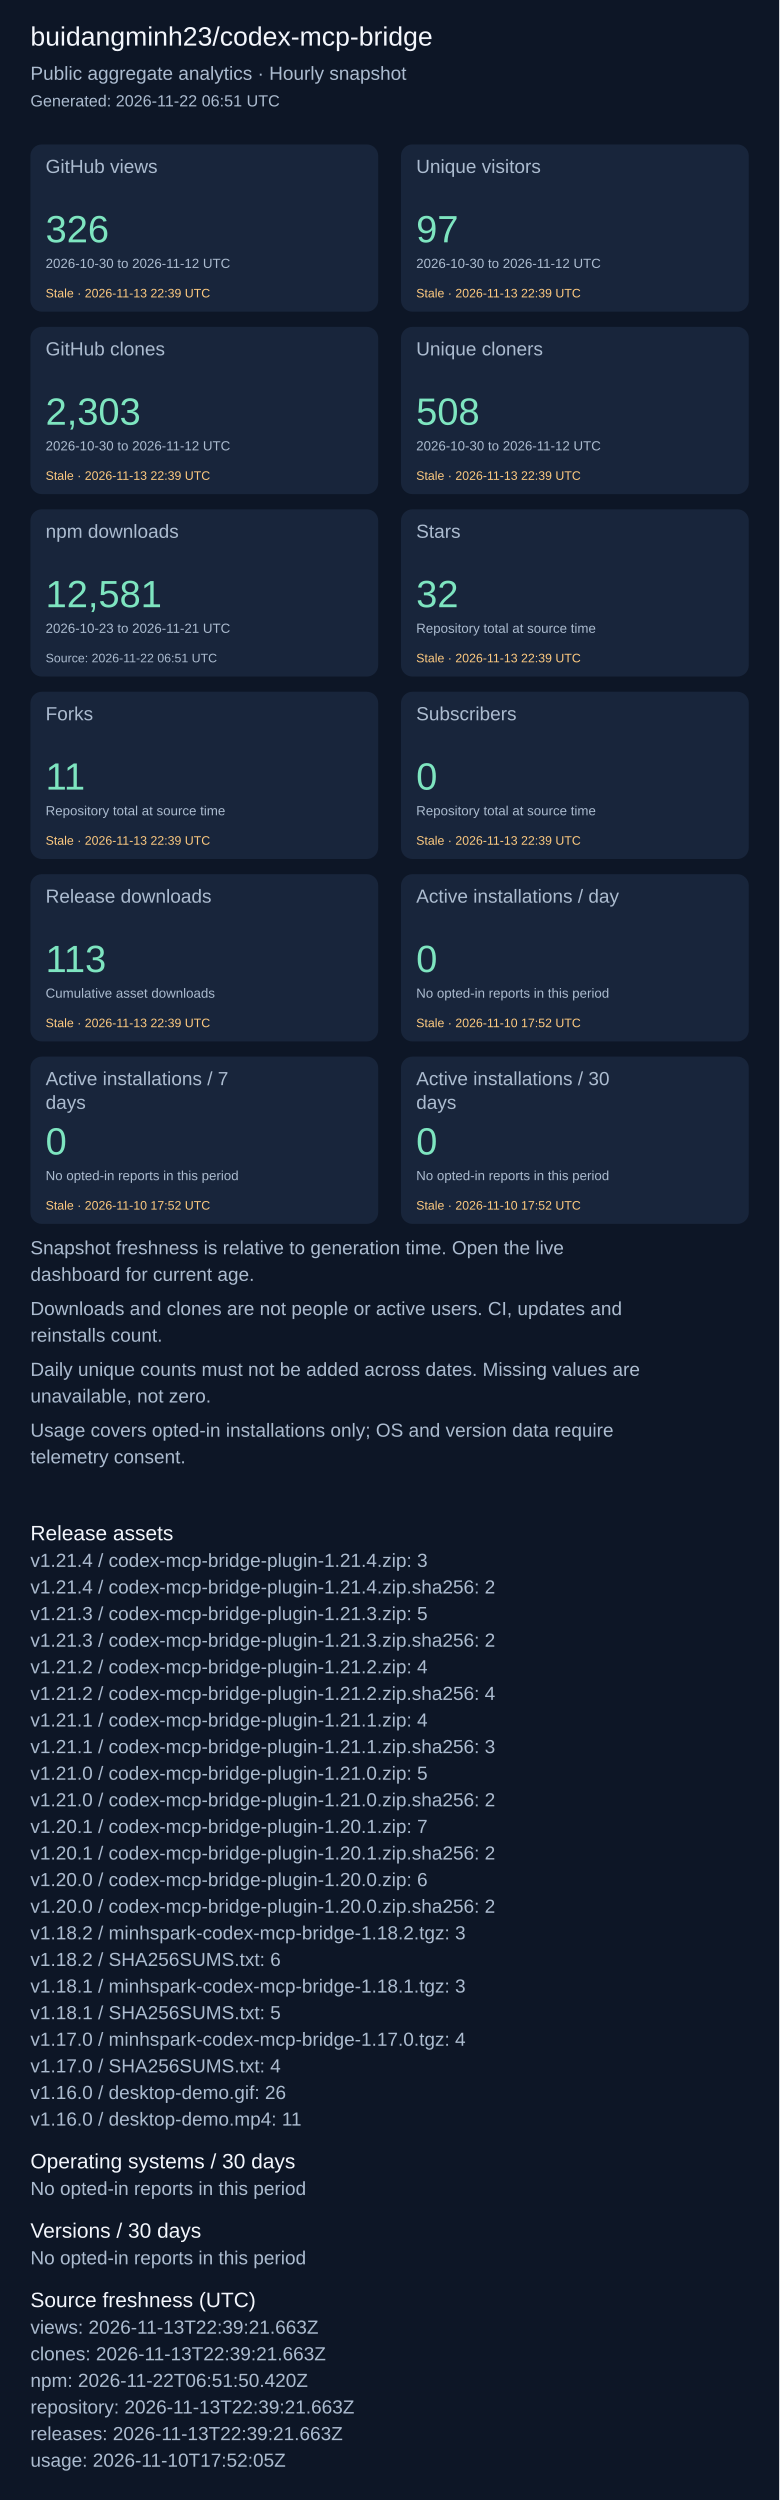
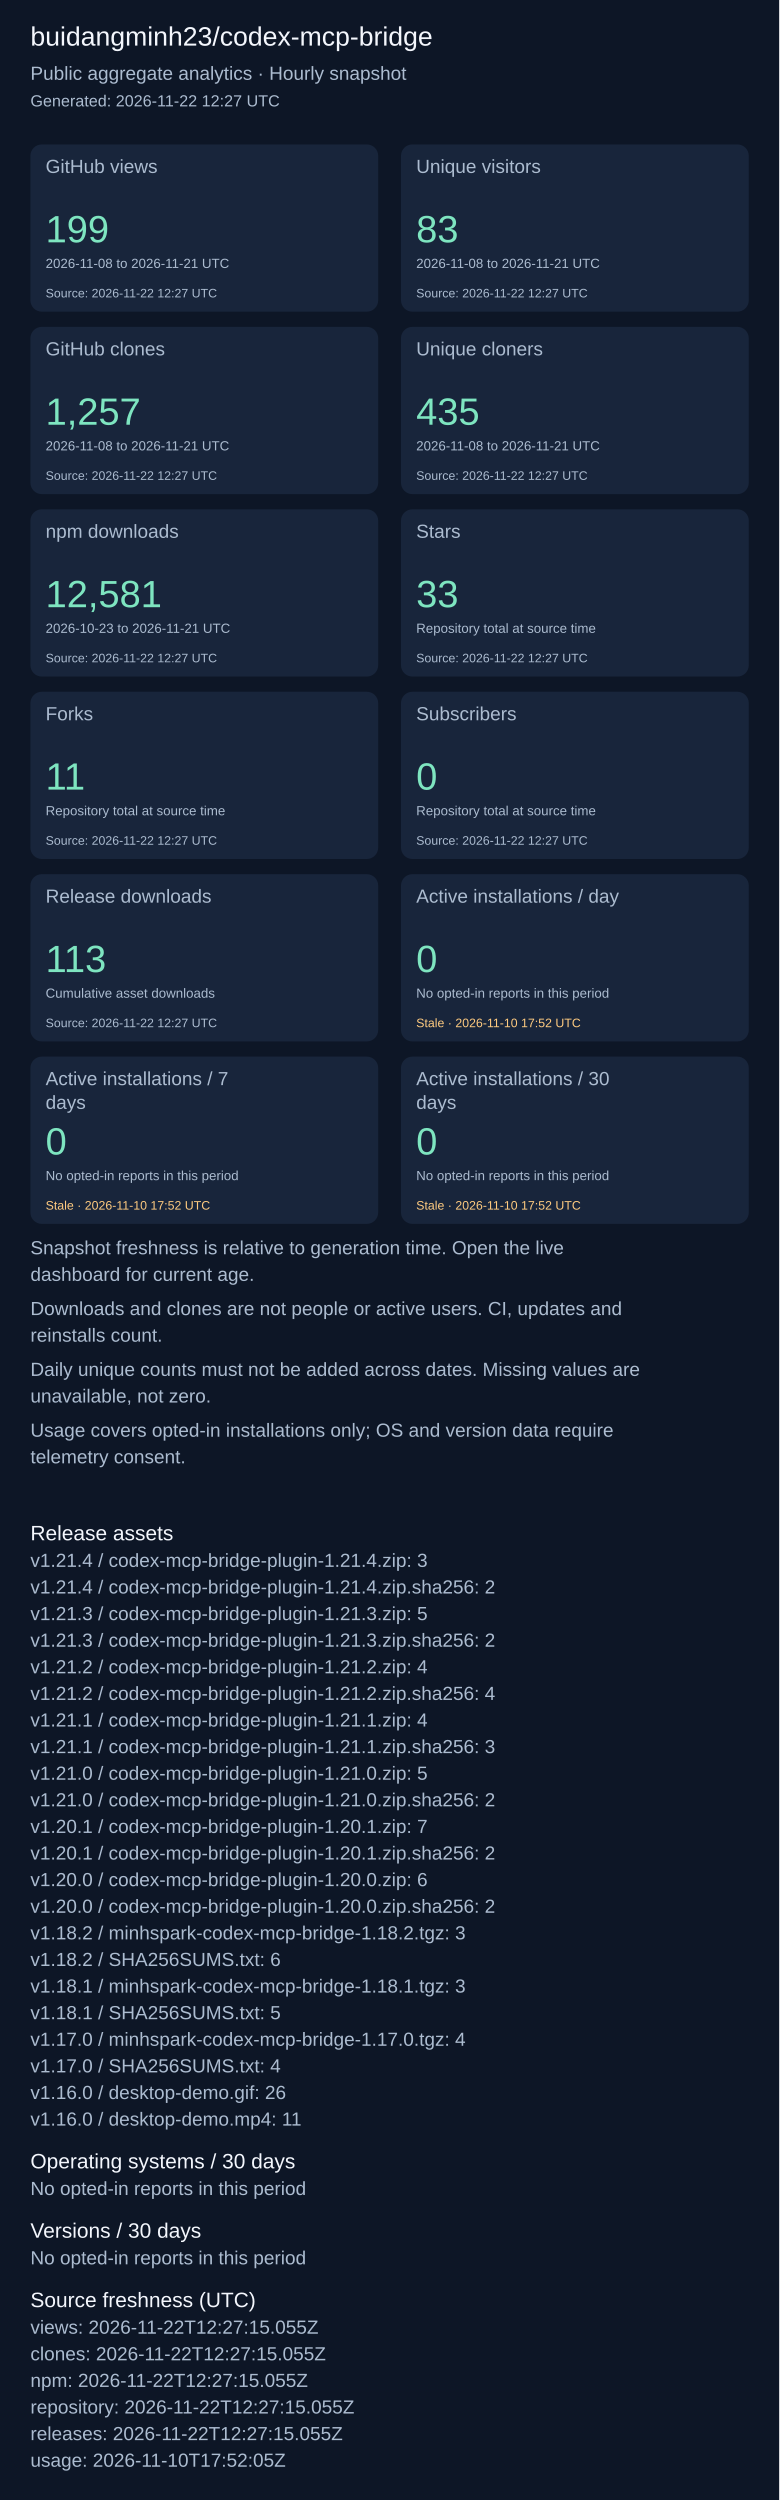
<svg xmlns="http://www.w3.org/2000/svg" width="820" height="2631" viewBox="0 0 820 2631" role="img" aria-label="Repository aggregate analytics">
  <rect width="100%" height="100%" fill="#0d1626" />
  <g font-family="Arial, sans-serif">
    <text x="32" y="48" font-size="28" fill="#f4f7fd">buidangminh23/codex-mcp-bridge</text>
    <text x="32" y="84" font-size="20" fill="#acbcd0">Public aggregate analytics · Hourly snapshot</text>
-     <text x="32" y="112" font-size="17" fill="#acbcd0">Generated: 2026-11-22 06:51 UTC</text>
+     <text x="32" y="112" font-size="17" fill="#acbcd0">Generated: 2026-11-22 12:27 UTC</text>
    <rect x="32" y="152" width="366" height="176" rx="12" fill="#18253b" />
    <text x="48" y="182" font-size="20" fill="#acbcd0">GitHub views</text>
-     <text x="48" y="255" font-size="40" fill="#7ee5c0">326</text>
-     <text x="48" y="282" font-size="14" fill="#acbcd0">2026-10-30 to 2026-11-12 UTC</text>
-     <text x="48" y="313" font-size="13" fill="#ffcb80">Stale · 2026-11-13 22:39 UTC</text>
+     <text x="48" y="255" font-size="40" fill="#7ee5c0">199</text>
+     <text x="48" y="282" font-size="14" fill="#acbcd0">2026-11-08 to 2026-11-21 UTC</text>
+     <text x="48" y="313" font-size="13" fill="#acbcd0">Source: 2026-11-22 12:27 UTC</text>
    <rect x="422" y="152" width="366" height="176" rx="12" fill="#18253b" />
    <text x="438" y="182" font-size="20" fill="#acbcd0">Unique visitors</text>
-     <text x="438" y="255" font-size="40" fill="#7ee5c0">97</text>
-     <text x="438" y="282" font-size="14" fill="#acbcd0">2026-10-30 to 2026-11-12 UTC</text>
-     <text x="438" y="313" font-size="13" fill="#ffcb80">Stale · 2026-11-13 22:39 UTC</text>
+     <text x="438" y="255" font-size="40" fill="#7ee5c0">83</text>
+     <text x="438" y="282" font-size="14" fill="#acbcd0">2026-11-08 to 2026-11-21 UTC</text>
+     <text x="438" y="313" font-size="13" fill="#acbcd0">Source: 2026-11-22 12:27 UTC</text>
    <rect x="32" y="344" width="366" height="176" rx="12" fill="#18253b" />
    <text x="48" y="374" font-size="20" fill="#acbcd0">GitHub clones</text>
-     <text x="48" y="447" font-size="40" fill="#7ee5c0">2,303</text>
-     <text x="48" y="474" font-size="14" fill="#acbcd0">2026-10-30 to 2026-11-12 UTC</text>
-     <text x="48" y="505" font-size="13" fill="#ffcb80">Stale · 2026-11-13 22:39 UTC</text>
+     <text x="48" y="447" font-size="40" fill="#7ee5c0">1,257</text>
+     <text x="48" y="474" font-size="14" fill="#acbcd0">2026-11-08 to 2026-11-21 UTC</text>
+     <text x="48" y="505" font-size="13" fill="#acbcd0">Source: 2026-11-22 12:27 UTC</text>
    <rect x="422" y="344" width="366" height="176" rx="12" fill="#18253b" />
    <text x="438" y="374" font-size="20" fill="#acbcd0">Unique cloners</text>
-     <text x="438" y="447" font-size="40" fill="#7ee5c0">508</text>
-     <text x="438" y="474" font-size="14" fill="#acbcd0">2026-10-30 to 2026-11-12 UTC</text>
-     <text x="438" y="505" font-size="13" fill="#ffcb80">Stale · 2026-11-13 22:39 UTC</text>
+     <text x="438" y="447" font-size="40" fill="#7ee5c0">435</text>
+     <text x="438" y="474" font-size="14" fill="#acbcd0">2026-11-08 to 2026-11-21 UTC</text>
+     <text x="438" y="505" font-size="13" fill="#acbcd0">Source: 2026-11-22 12:27 UTC</text>
    <rect x="32" y="536" width="366" height="176" rx="12" fill="#18253b" />
    <text x="48" y="566" font-size="20" fill="#acbcd0">npm downloads</text>
    <text x="48" y="639" font-size="40" fill="#7ee5c0">12,581</text>
    <text x="48" y="666" font-size="14" fill="#acbcd0">2026-10-23 to 2026-11-21 UTC</text>
-     <text x="48" y="697" font-size="13" fill="#acbcd0">Source: 2026-11-22 06:51 UTC</text>
+     <text x="48" y="697" font-size="13" fill="#acbcd0">Source: 2026-11-22 12:27 UTC</text>
    <rect x="422" y="536" width="366" height="176" rx="12" fill="#18253b" />
    <text x="438" y="566" font-size="20" fill="#acbcd0">Stars</text>
-     <text x="438" y="639" font-size="40" fill="#7ee5c0">32</text>
+     <text x="438" y="639" font-size="40" fill="#7ee5c0">33</text>
    <text x="438" y="666" font-size="14" fill="#acbcd0">Repository total at source time</text>
-     <text x="438" y="697" font-size="13" fill="#ffcb80">Stale · 2026-11-13 22:39 UTC</text>
+     <text x="438" y="697" font-size="13" fill="#acbcd0">Source: 2026-11-22 12:27 UTC</text>
    <rect x="32" y="728" width="366" height="176" rx="12" fill="#18253b" />
    <text x="48" y="758" font-size="20" fill="#acbcd0">Forks</text>
    <text x="48" y="831" font-size="40" fill="#7ee5c0">11</text>
    <text x="48" y="858" font-size="14" fill="#acbcd0">Repository total at source time</text>
-     <text x="48" y="889" font-size="13" fill="#ffcb80">Stale · 2026-11-13 22:39 UTC</text>
+     <text x="48" y="889" font-size="13" fill="#acbcd0">Source: 2026-11-22 12:27 UTC</text>
    <rect x="422" y="728" width="366" height="176" rx="12" fill="#18253b" />
    <text x="438" y="758" font-size="20" fill="#acbcd0">Subscribers</text>
    <text x="438" y="831" font-size="40" fill="#7ee5c0">0</text>
    <text x="438" y="858" font-size="14" fill="#acbcd0">Repository total at source time</text>
-     <text x="438" y="889" font-size="13" fill="#ffcb80">Stale · 2026-11-13 22:39 UTC</text>
+     <text x="438" y="889" font-size="13" fill="#acbcd0">Source: 2026-11-22 12:27 UTC</text>
    <rect x="32" y="920" width="366" height="176" rx="12" fill="#18253b" />
    <text x="48" y="950" font-size="20" fill="#acbcd0">Release downloads</text>
    <text x="48" y="1023" font-size="40" fill="#7ee5c0">113</text>
    <text x="48" y="1050" font-size="14" fill="#acbcd0">Cumulative asset downloads</text>
-     <text x="48" y="1081" font-size="13" fill="#ffcb80">Stale · 2026-11-13 22:39 UTC</text>
+     <text x="48" y="1081" font-size="13" fill="#acbcd0">Source: 2026-11-22 12:27 UTC</text>
    <rect x="422" y="920" width="366" height="176" rx="12" fill="#18253b" />
    <text x="438" y="950" font-size="20" fill="#acbcd0">Active installations / day</text>
    <text x="438" y="1023" font-size="40" fill="#7ee5c0">0</text>
    <text x="438" y="1050" font-size="14" fill="#acbcd0">No opted-in reports in this period</text>
    <text x="438" y="1081" font-size="13" fill="#ffcb80">Stale · 2026-11-10 17:52 UTC</text>
    <rect x="32" y="1112" width="366" height="176" rx="12" fill="#18253b" />
    <text x="48" y="1142" font-size="20" fill="#acbcd0">Active installations / 7</text>
    <text x="48" y="1167" font-size="20" fill="#acbcd0">days</text>
    <text x="48" y="1215" font-size="40" fill="#7ee5c0">0</text>
    <text x="48" y="1242" font-size="14" fill="#acbcd0">No opted-in reports in this period</text>
    <text x="48" y="1273" font-size="13" fill="#ffcb80">Stale · 2026-11-10 17:52 UTC</text>
    <rect x="422" y="1112" width="366" height="176" rx="12" fill="#18253b" />
    <text x="438" y="1142" font-size="20" fill="#acbcd0">Active installations / 30</text>
    <text x="438" y="1167" font-size="20" fill="#acbcd0">days</text>
    <text x="438" y="1215" font-size="40" fill="#7ee5c0">0</text>
    <text x="438" y="1242" font-size="14" fill="#acbcd0">No opted-in reports in this period</text>
    <text x="438" y="1273" font-size="13" fill="#ffcb80">Stale · 2026-11-10 17:52 UTC</text>
    <text x="32" y="1320" font-size="20" fill="#acbcd0">Snapshot freshness is relative to generation time. Open the live</text>
    <text x="32" y="1348" font-size="20" fill="#acbcd0">dashboard for current age.</text>
    <text x="32" y="1384" font-size="20" fill="#acbcd0">Downloads and clones are not people or active users. CI, updates and</text>
    <text x="32" y="1412" font-size="20" fill="#acbcd0">reinstalls count.</text>
    <text x="32" y="1448" font-size="20" fill="#acbcd0">Daily unique counts must not be added across dates. Missing values are</text>
    <text x="32" y="1476" font-size="20" fill="#acbcd0">unavailable, not zero.</text>
    <text x="32" y="1512" font-size="20" fill="#acbcd0">Usage covers opted-in installations only; OS and version data require</text>
    <text x="32" y="1540" font-size="20" fill="#acbcd0">telemetry consent.</text>
    <text x="32" y="1621" font-size="22" fill="#f4f7fd">Release assets</text>
    <text x="32" y="1649" font-size="20" fill="#acbcd0">v1.21.4 / codex-mcp-bridge-plugin-1.21.4.zip: 3</text>
    <text x="32" y="1677" font-size="20" fill="#acbcd0">v1.21.4 / codex-mcp-bridge-plugin-1.21.4.zip.sha256: 2</text>
    <text x="32" y="1705" font-size="20" fill="#acbcd0">v1.21.3 / codex-mcp-bridge-plugin-1.21.3.zip: 5</text>
    <text x="32" y="1733" font-size="20" fill="#acbcd0">v1.21.3 / codex-mcp-bridge-plugin-1.21.3.zip.sha256: 2</text>
    <text x="32" y="1761" font-size="20" fill="#acbcd0">v1.21.2 / codex-mcp-bridge-plugin-1.21.2.zip: 4</text>
    <text x="32" y="1789" font-size="20" fill="#acbcd0">v1.21.2 / codex-mcp-bridge-plugin-1.21.2.zip.sha256: 4</text>
    <text x="32" y="1817" font-size="20" fill="#acbcd0">v1.21.1 / codex-mcp-bridge-plugin-1.21.1.zip: 4</text>
    <text x="32" y="1845" font-size="20" fill="#acbcd0">v1.21.1 / codex-mcp-bridge-plugin-1.21.1.zip.sha256: 3</text>
    <text x="32" y="1873" font-size="20" fill="#acbcd0">v1.21.0 / codex-mcp-bridge-plugin-1.21.0.zip: 5</text>
    <text x="32" y="1901" font-size="20" fill="#acbcd0">v1.21.0 / codex-mcp-bridge-plugin-1.21.0.zip.sha256: 2</text>
    <text x="32" y="1929" font-size="20" fill="#acbcd0">v1.20.1 / codex-mcp-bridge-plugin-1.20.1.zip: 7</text>
    <text x="32" y="1957" font-size="20" fill="#acbcd0">v1.20.1 / codex-mcp-bridge-plugin-1.20.1.zip.sha256: 2</text>
    <text x="32" y="1985" font-size="20" fill="#acbcd0">v1.20.0 / codex-mcp-bridge-plugin-1.20.0.zip: 6</text>
    <text x="32" y="2013" font-size="20" fill="#acbcd0">v1.20.0 / codex-mcp-bridge-plugin-1.20.0.zip.sha256: 2</text>
    <text x="32" y="2041" font-size="20" fill="#acbcd0">v1.18.2 / minhspark-codex-mcp-bridge-1.18.2.tgz: 3</text>
    <text x="32" y="2069" font-size="20" fill="#acbcd0">v1.18.2 / SHA256SUMS.txt: 6</text>
    <text x="32" y="2097" font-size="20" fill="#acbcd0">v1.18.1 / minhspark-codex-mcp-bridge-1.18.1.tgz: 3</text>
    <text x="32" y="2125" font-size="20" fill="#acbcd0">v1.18.1 / SHA256SUMS.txt: 5</text>
    <text x="32" y="2153" font-size="20" fill="#acbcd0">v1.17.0 / minhspark-codex-mcp-bridge-1.17.0.tgz: 4</text>
    <text x="32" y="2181" font-size="20" fill="#acbcd0">v1.17.0 / SHA256SUMS.txt: 4</text>
    <text x="32" y="2209" font-size="20" fill="#acbcd0">v1.16.0 / desktop-demo.gif: 26</text>
    <text x="32" y="2237" font-size="20" fill="#acbcd0">v1.16.0 / desktop-demo.mp4: 11</text>
    <text x="32" y="2282" font-size="22" fill="#f4f7fd">Operating systems / 30 days</text>
    <text x="32" y="2310" font-size="20" fill="#acbcd0">No opted-in reports in this period</text>
    <text x="32" y="2355" font-size="22" fill="#f4f7fd">Versions / 30 days</text>
    <text x="32" y="2383" font-size="20" fill="#acbcd0">No opted-in reports in this period</text>
    <text x="32" y="2428" font-size="22" fill="#f4f7fd">Source freshness (UTC)</text>
-     <text x="32" y="2456" font-size="20" fill="#acbcd0">views: 2026-11-13T22:39:21.663Z</text>
-     <text x="32" y="2484" font-size="20" fill="#acbcd0">clones: 2026-11-13T22:39:21.663Z</text>
-     <text x="32" y="2512" font-size="20" fill="#acbcd0">npm: 2026-11-22T06:51:50.420Z</text>
-     <text x="32" y="2540" font-size="20" fill="#acbcd0">repository: 2026-11-13T22:39:21.663Z</text>
-     <text x="32" y="2568" font-size="20" fill="#acbcd0">releases: 2026-11-13T22:39:21.663Z</text>
+     <text x="32" y="2456" font-size="20" fill="#acbcd0">views: 2026-11-22T12:27:15.055Z</text>
+     <text x="32" y="2484" font-size="20" fill="#acbcd0">clones: 2026-11-22T12:27:15.055Z</text>
+     <text x="32" y="2512" font-size="20" fill="#acbcd0">npm: 2026-11-22T12:27:15.055Z</text>
+     <text x="32" y="2540" font-size="20" fill="#acbcd0">repository: 2026-11-22T12:27:15.055Z</text>
+     <text x="32" y="2568" font-size="20" fill="#acbcd0">releases: 2026-11-22T12:27:15.055Z</text>
    <text x="32" y="2596" font-size="20" fill="#acbcd0">usage: 2026-11-10T17:52:05Z</text>
  </g>
</svg>
